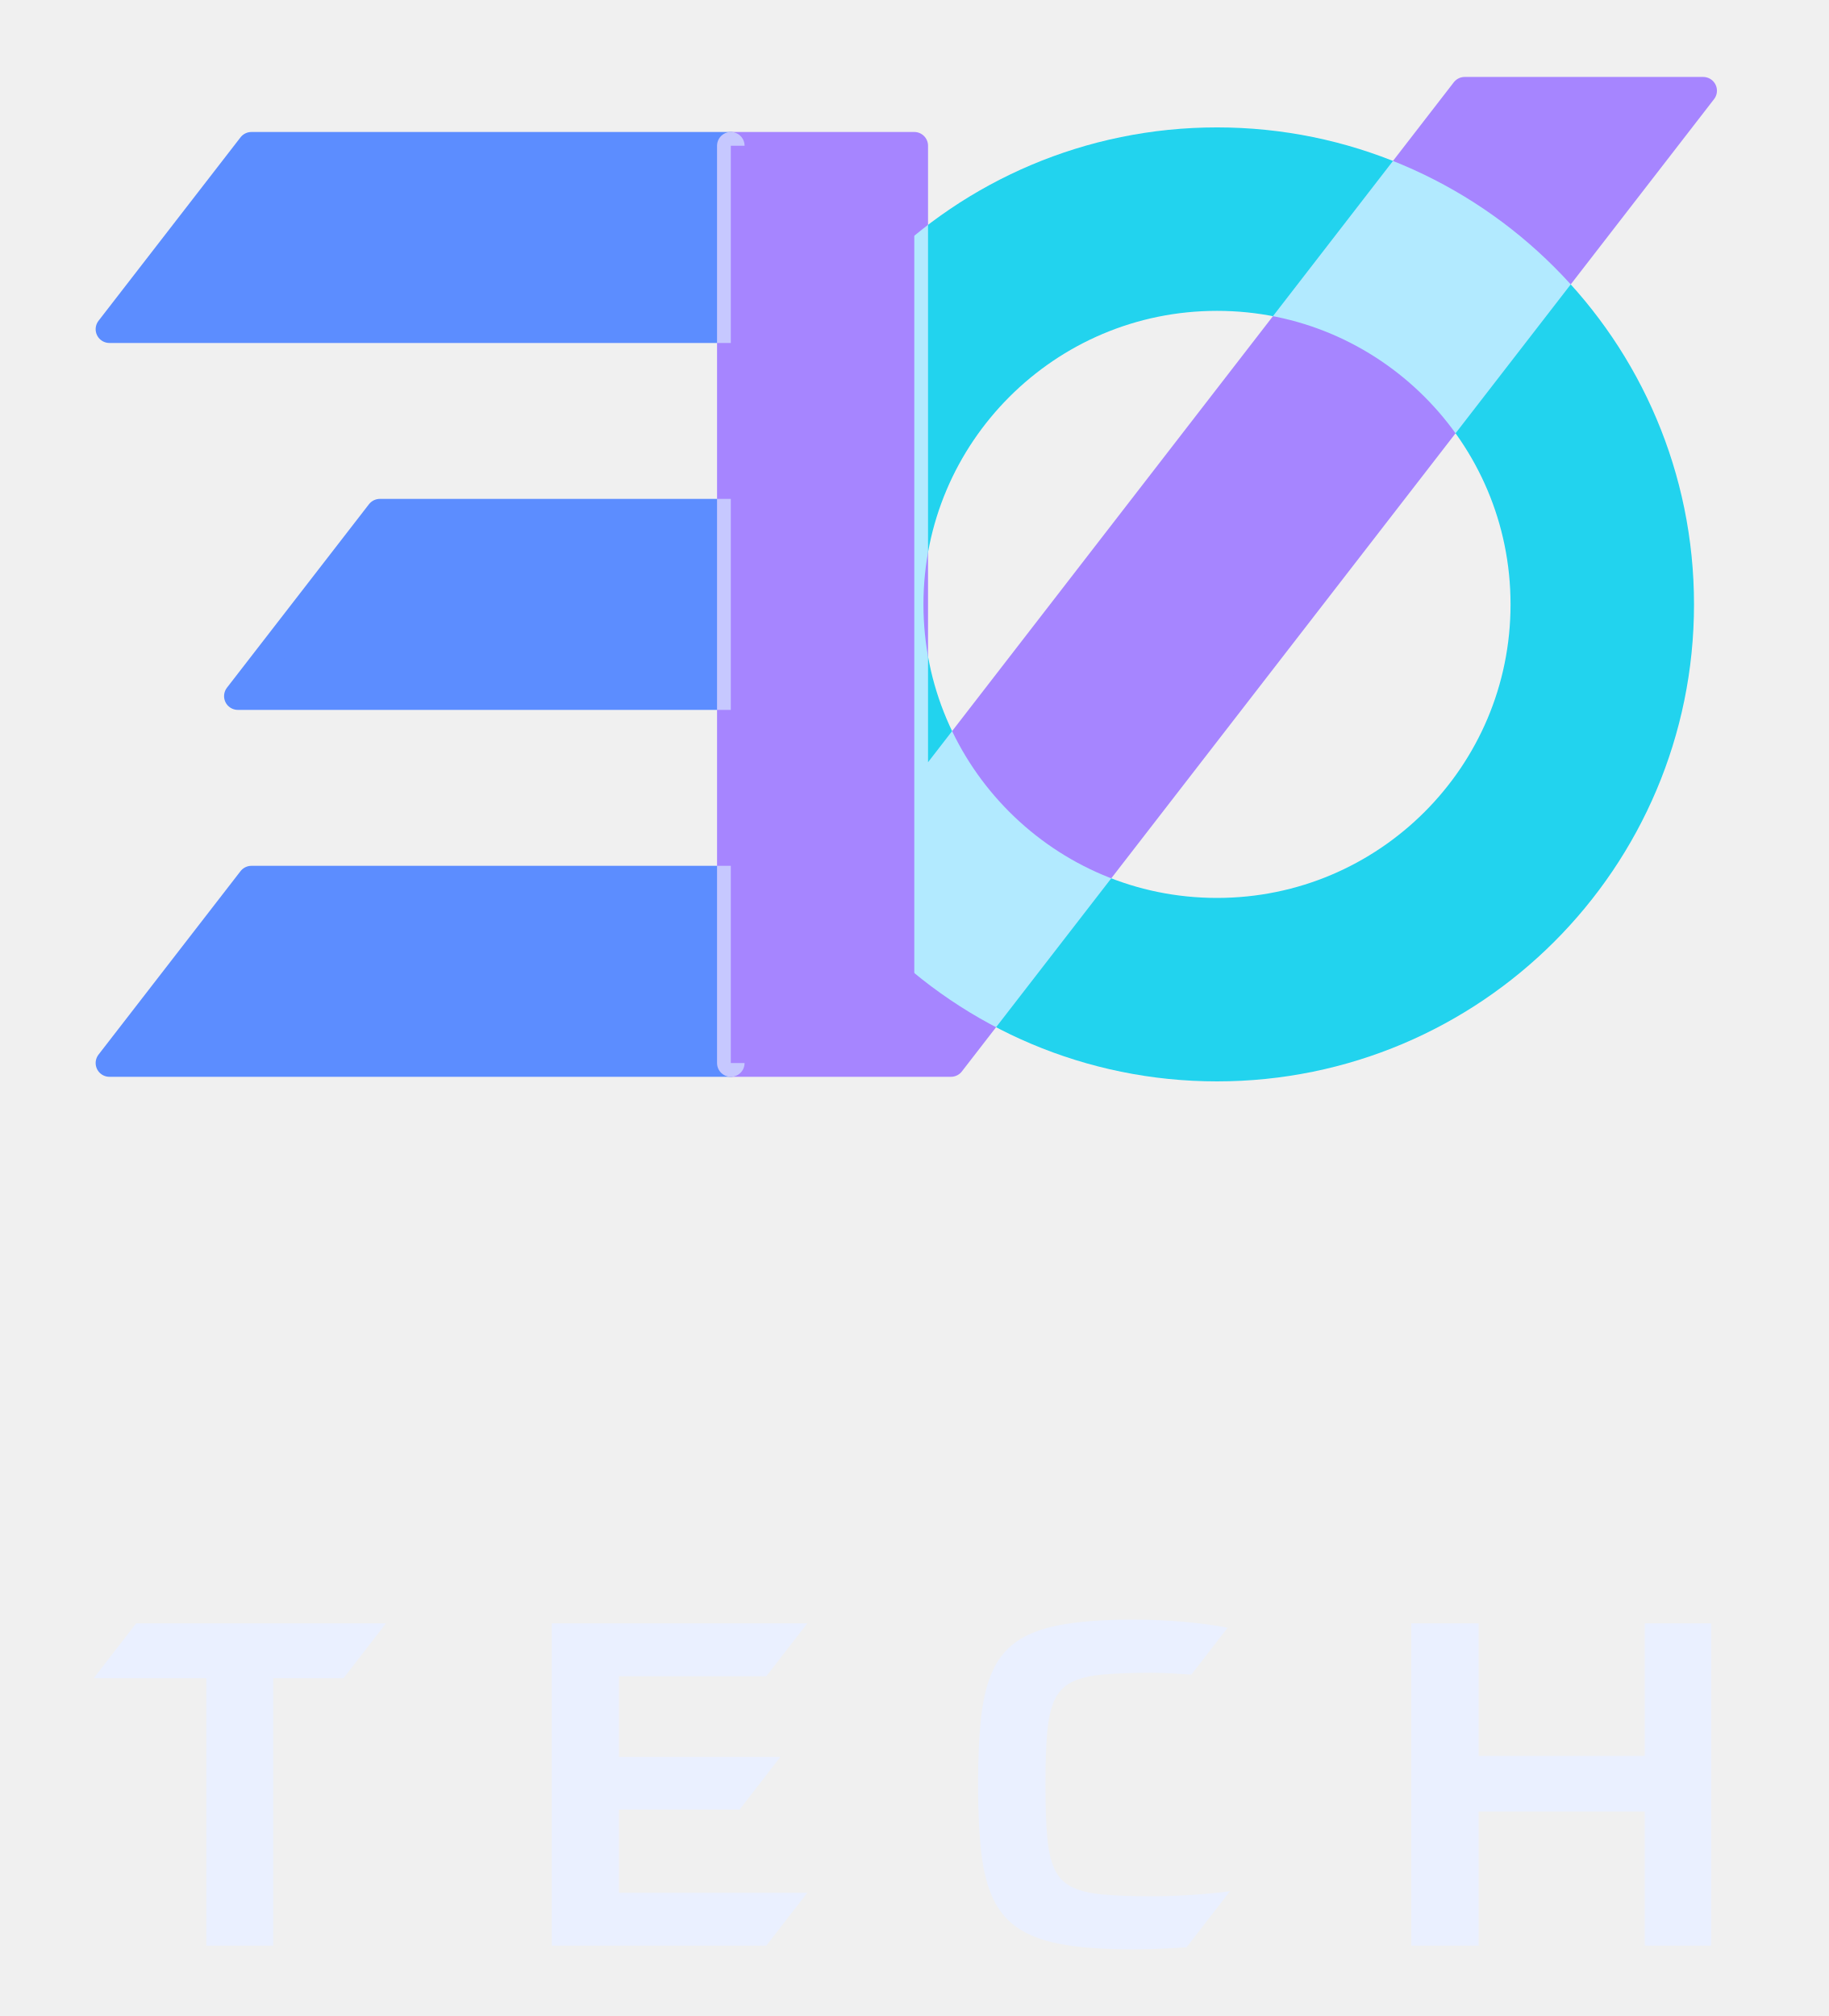
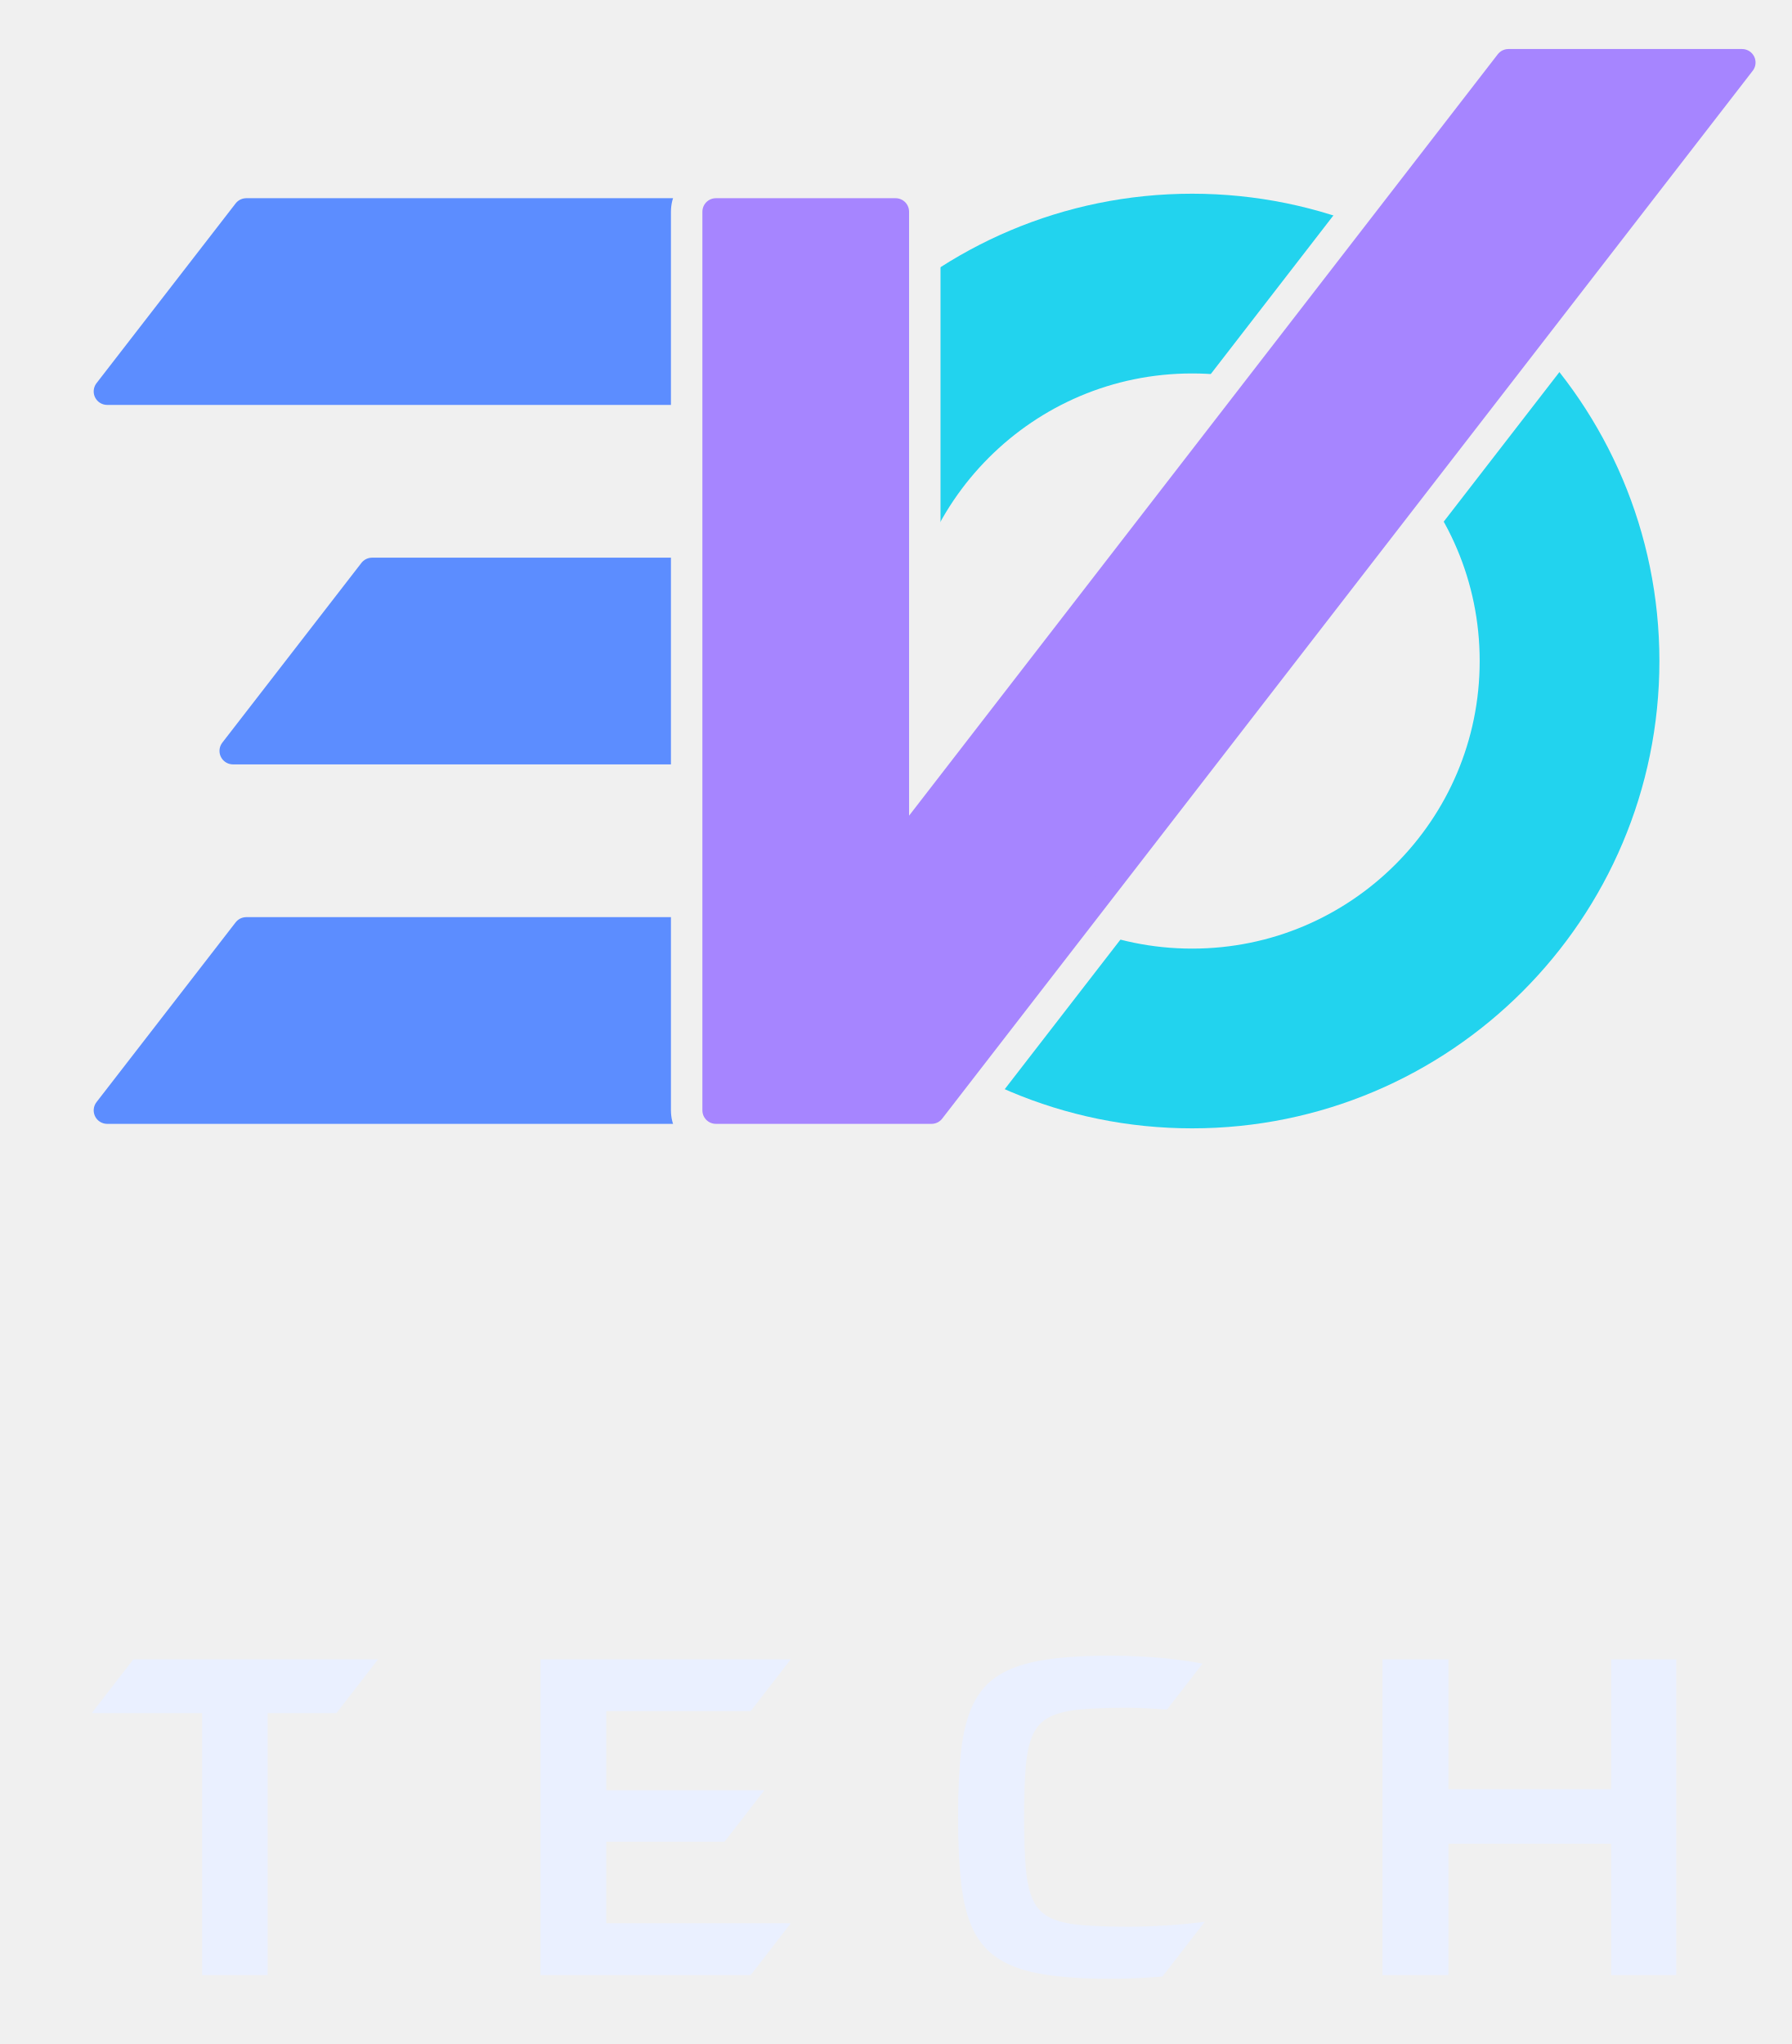
- <svg xmlns="http://www.w3.org/2000/svg" viewBox="22 6 156 172" role="img" aria-label="3VOtech logo, stacked, color, for dark grounds">
-   <svg x="28" y="10" width="144" height="92" viewBox="-12 -10 184 116">
-     <g style="isolation:isolate">
+ <svg xmlns="http://www.w3.org/2000/svg" viewBox="22 0 156 178" role="img" aria-label="3VOtech logo, stacked, color, for dark grounds">
+   <svg x="28" y="10" width="144" height="92" viewBox="-12 -10 184 116" overflow="visible">
+     <mask id="knock-s" maskUnits="userSpaceOnUse" x="-30" y="-60" width="260" height="180">
+       <rect x="-30" y="-60" width="260" height="180" fill="#fff" />
+       <path d="M60 0H80V71.6L148.2 -16.6H174.2L84 100H60Z" fill="#000" stroke="#000" stroke-width="10" stroke-linejoin="round" />
+     </mask>
+     <g mask="url(#knock-s)">
      <circle cx="113" cy="50" r="42" fill="none" stroke-width="20" stroke="#22D3EE" />
      <path d="M7.74 0H60V20H-7.74Z" fill="#5C8DFF" stroke="#5C8DFF" stroke-width="3" stroke-linejoin="round" />
      <path d="M21.74 40H60V60H6.26Z" fill="#5C8DFF" stroke="#5C8DFF" stroke-width="3" stroke-linejoin="round" />
      <path d="M7.74 80H60V100H-7.74Z" fill="#5C8DFF" stroke="#5C8DFF" stroke-width="3" stroke-linejoin="round" />
-       <path d="M60 0H80V71.6L140 -6H166L84 100H60Z" fill="#A685FF" stroke="#A685FF" stroke-width="3" stroke-linejoin="round" style="mix-blend-mode:screen" />
-       <rect x="60" y="0" width="20" height="100" fill="#A685FF" />
    </g>
+     <path d="M60 0H80V71.6L148.2 -16.6H174.2L84 100H60Z" fill="#A685FF" stroke="#A685FF" stroke-width="3" stroke-linejoin="round" />
  </svg>
  <g transform="translate(28.83 172) scale(0.03997)">
    <mask id="cut-s" maskUnits="userSpaceOnUse" x="-500" y="-1200" width="4482" height="1700">
      <rect x="-500" y="-1200" width="4482" height="1700" fill="#fff" />
      <path d="M130.6 -702.1L-0.9 -702.1L-0.9 -556.9L18.3 -556.9ZM663.8 -702.1L683.0 -702.1L683.0 -556.9L551.5 -556.9ZM1562.6 -701.5L1582.2 -701.5L1582.2 -561.6L1454.3 -561.6ZM1505.0 -416.2L1524.6 -416.2L1524.6 -277.0L1397.3 -277.0ZM1562.6 -126.4L1582.2 -126.4L1582.2 13.5L1454.3 13.5ZM2459.3 -691.4L2479.3 -691.4L2479.3 -558.9L2356.7 -558.9ZM2464.6 -129.5L2484.3 -129.5L2484.3 7.1L2358.9 7.1Z" fill="#000" />
    </mask>
    <g mask="url(#cut-s)">
      <path d="M269.55 0.0V-570.91H29.152V-688.0H652.961V-570.91H412.298V0.0ZM1006.776 0.0V-688.0H1552.17V-575.098H1150.128V-402.753H1494.59V-290.511H1150.128V-112.902H1552.17V0.0ZM2249.039 8.0Q2162.115 8.0 2103.086 -1.632Q2044.058 -11.264 2006.86 -34.396Q1969.662 -57.528 1950.162 -97.594Q1930.662 -137.66 1923.662 -198.528Q1916.662 -259.396 1916.662 -344.0Q1916.662 -429.472 1923.596 -490.274Q1930.53 -551.076 1950.03 -591.142Q1969.53 -631.208 2006.294 -653.972Q2043.058 -676.736 2102.52 -686.368Q2161.983 -696.0 2249.039 -696.0Q2282.435 -696.0 2319.029 -693.934Q2355.623 -691.868 2389.717 -687.802Q2423.811 -683.736 2449.339 -678.604V-571.702Q2418.171 -575.702 2387.605 -577.702Q2357.039 -579.702 2331.425 -581.136Q2305.811 -582.57 2287.132 -582.57Q2224.168 -582.57 2182.347 -578.702Q2140.525 -574.834 2115.977 -562.296Q2091.43 -549.758 2079.656 -523.814Q2067.882 -497.871 2064.212 -454.351Q2060.542 -410.831 2060.542 -344.0Q2060.542 -277.169 2064.212 -233.583Q2067.882 -189.997 2079.656 -164.12Q2091.43 -138.242 2115.977 -125.704Q2140.525 -113.166 2182.347 -109.298Q2224.168 -105.43 2287.132 -105.43Q2327.339 -105.43 2373.773 -108.43Q2420.207 -111.43 2454.339 -116.298V-6.132Q2427.339 -2.132 2391.943 0.934Q2356.547 4.0 2319.255 6.0Q2281.963 8.0 2249.039 8.0ZM2841.531 0.0V-688.0H2985.147V-405.073H3339.781V-688.0H3481.661V0.0H3339.781V-286.267H2985.147V0.0Z" fill="#EAF0FF" />
    </g>
  </g>
</svg>
